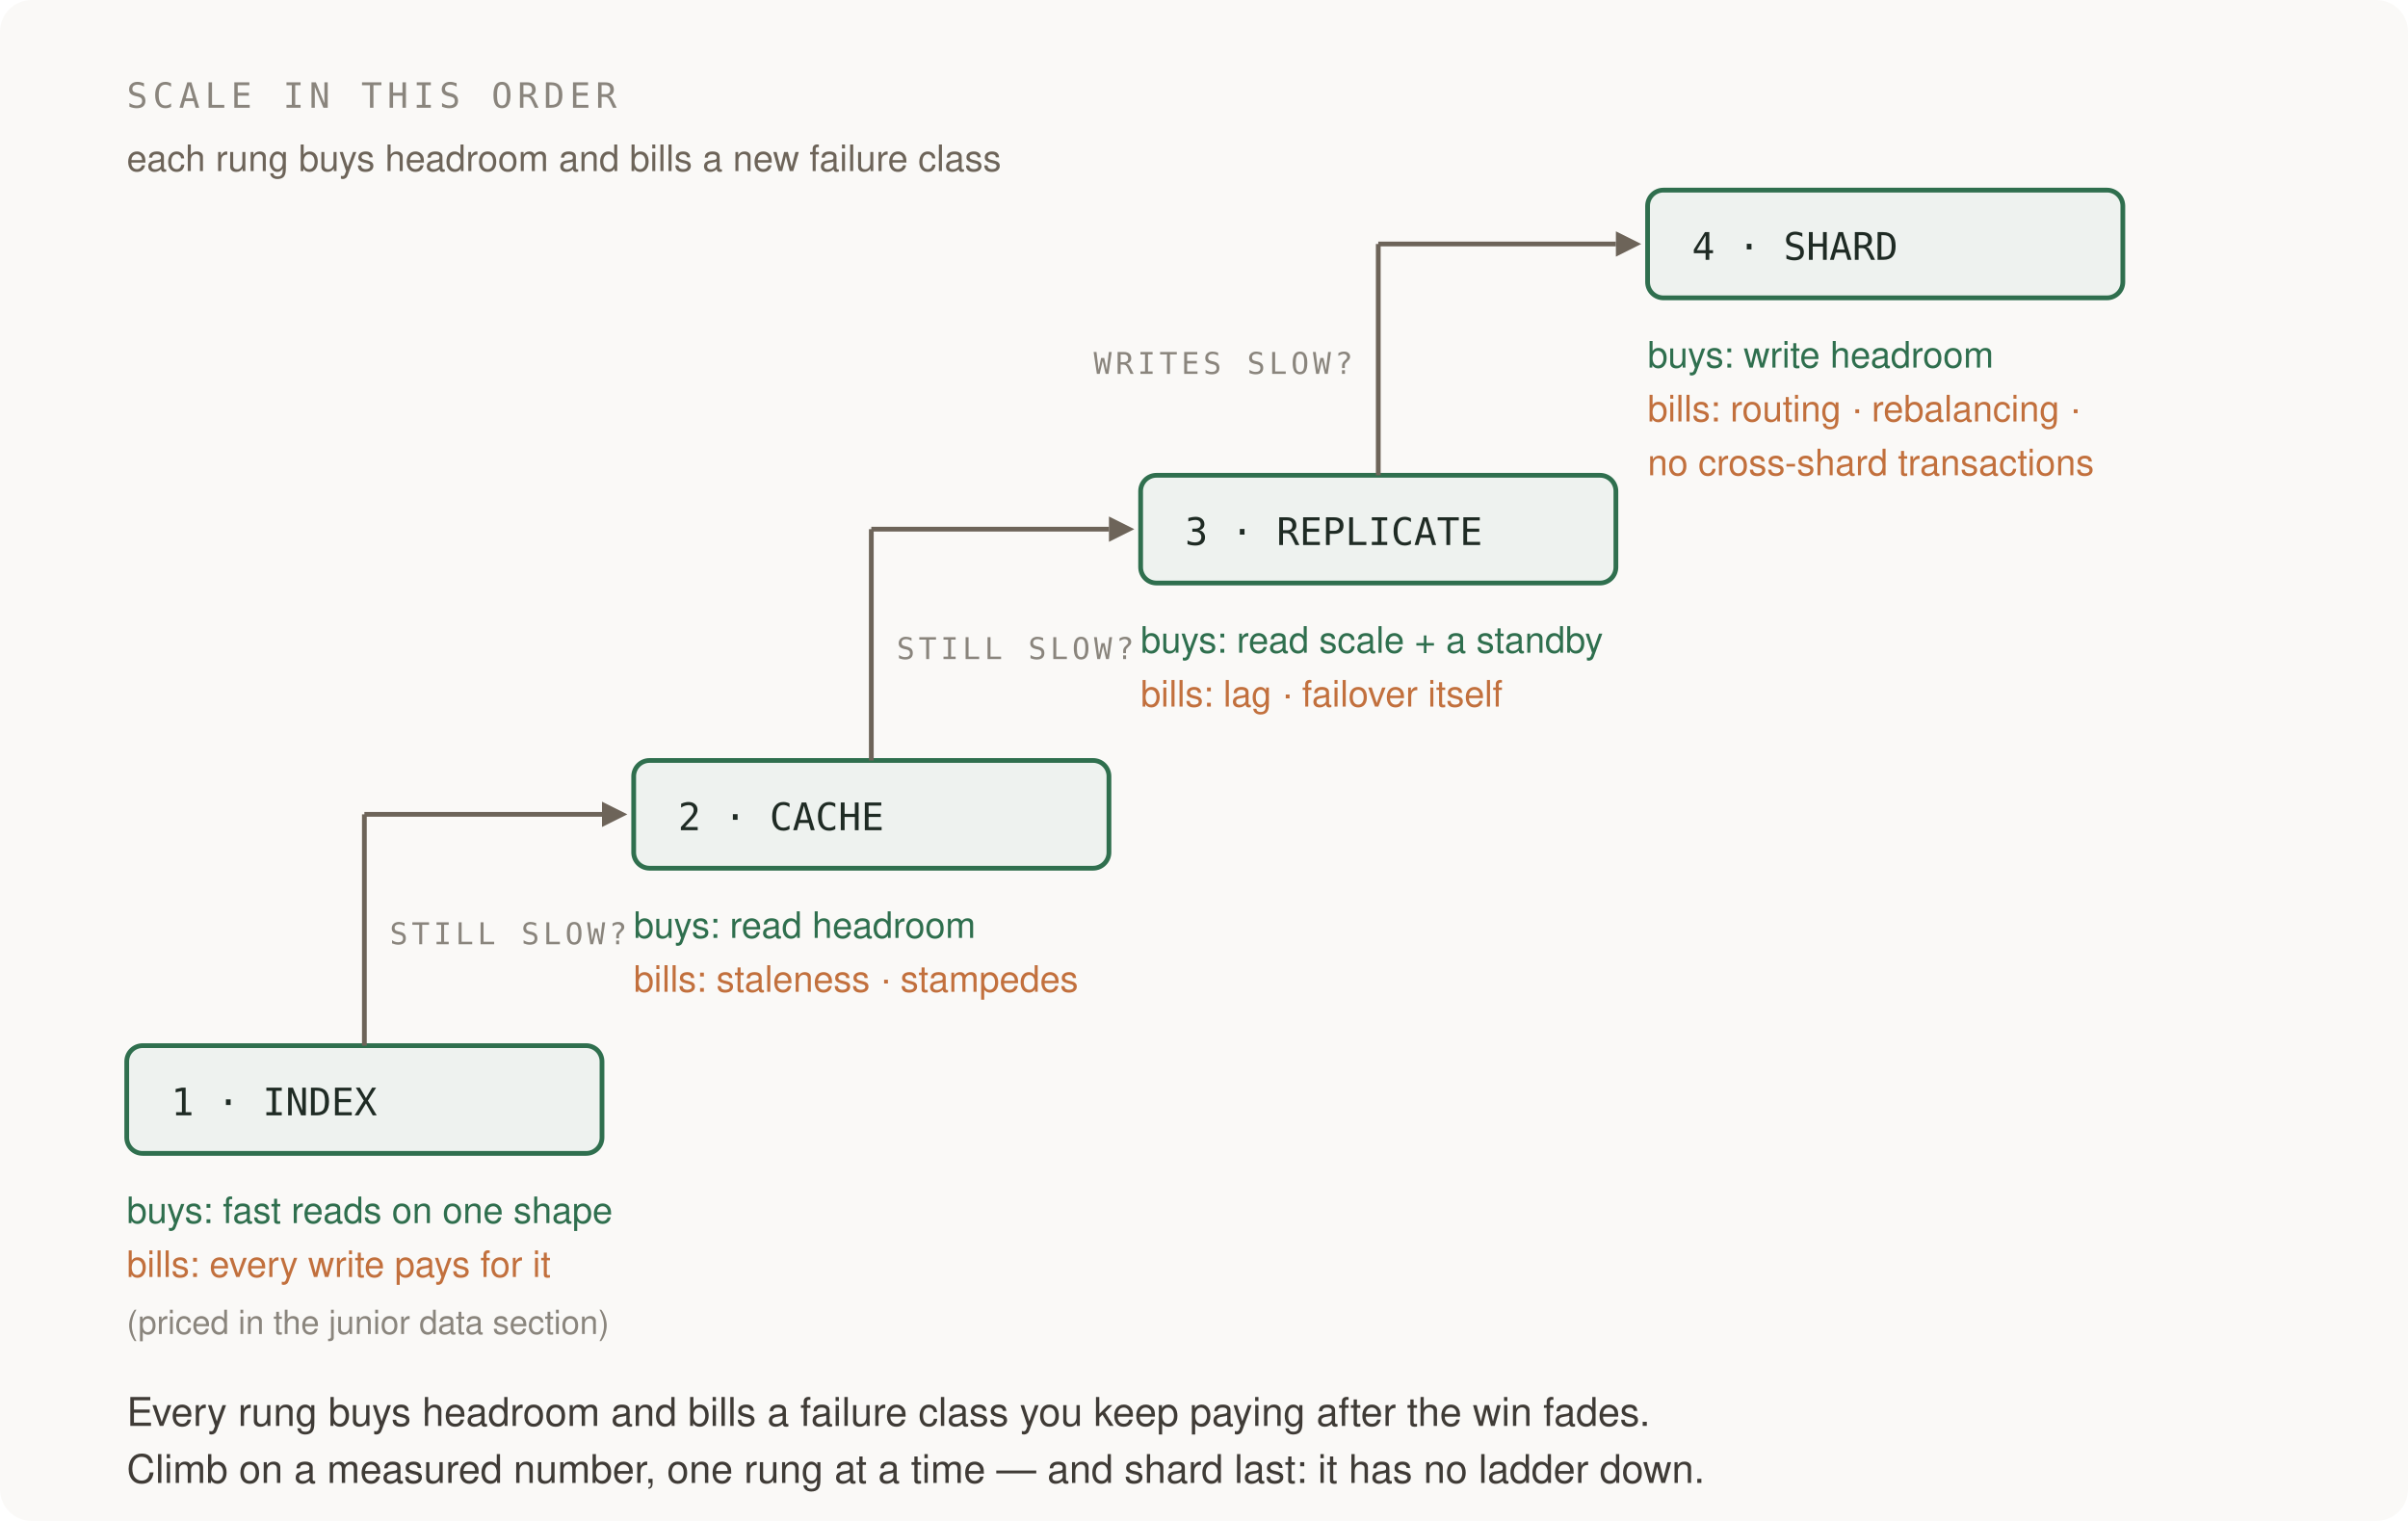
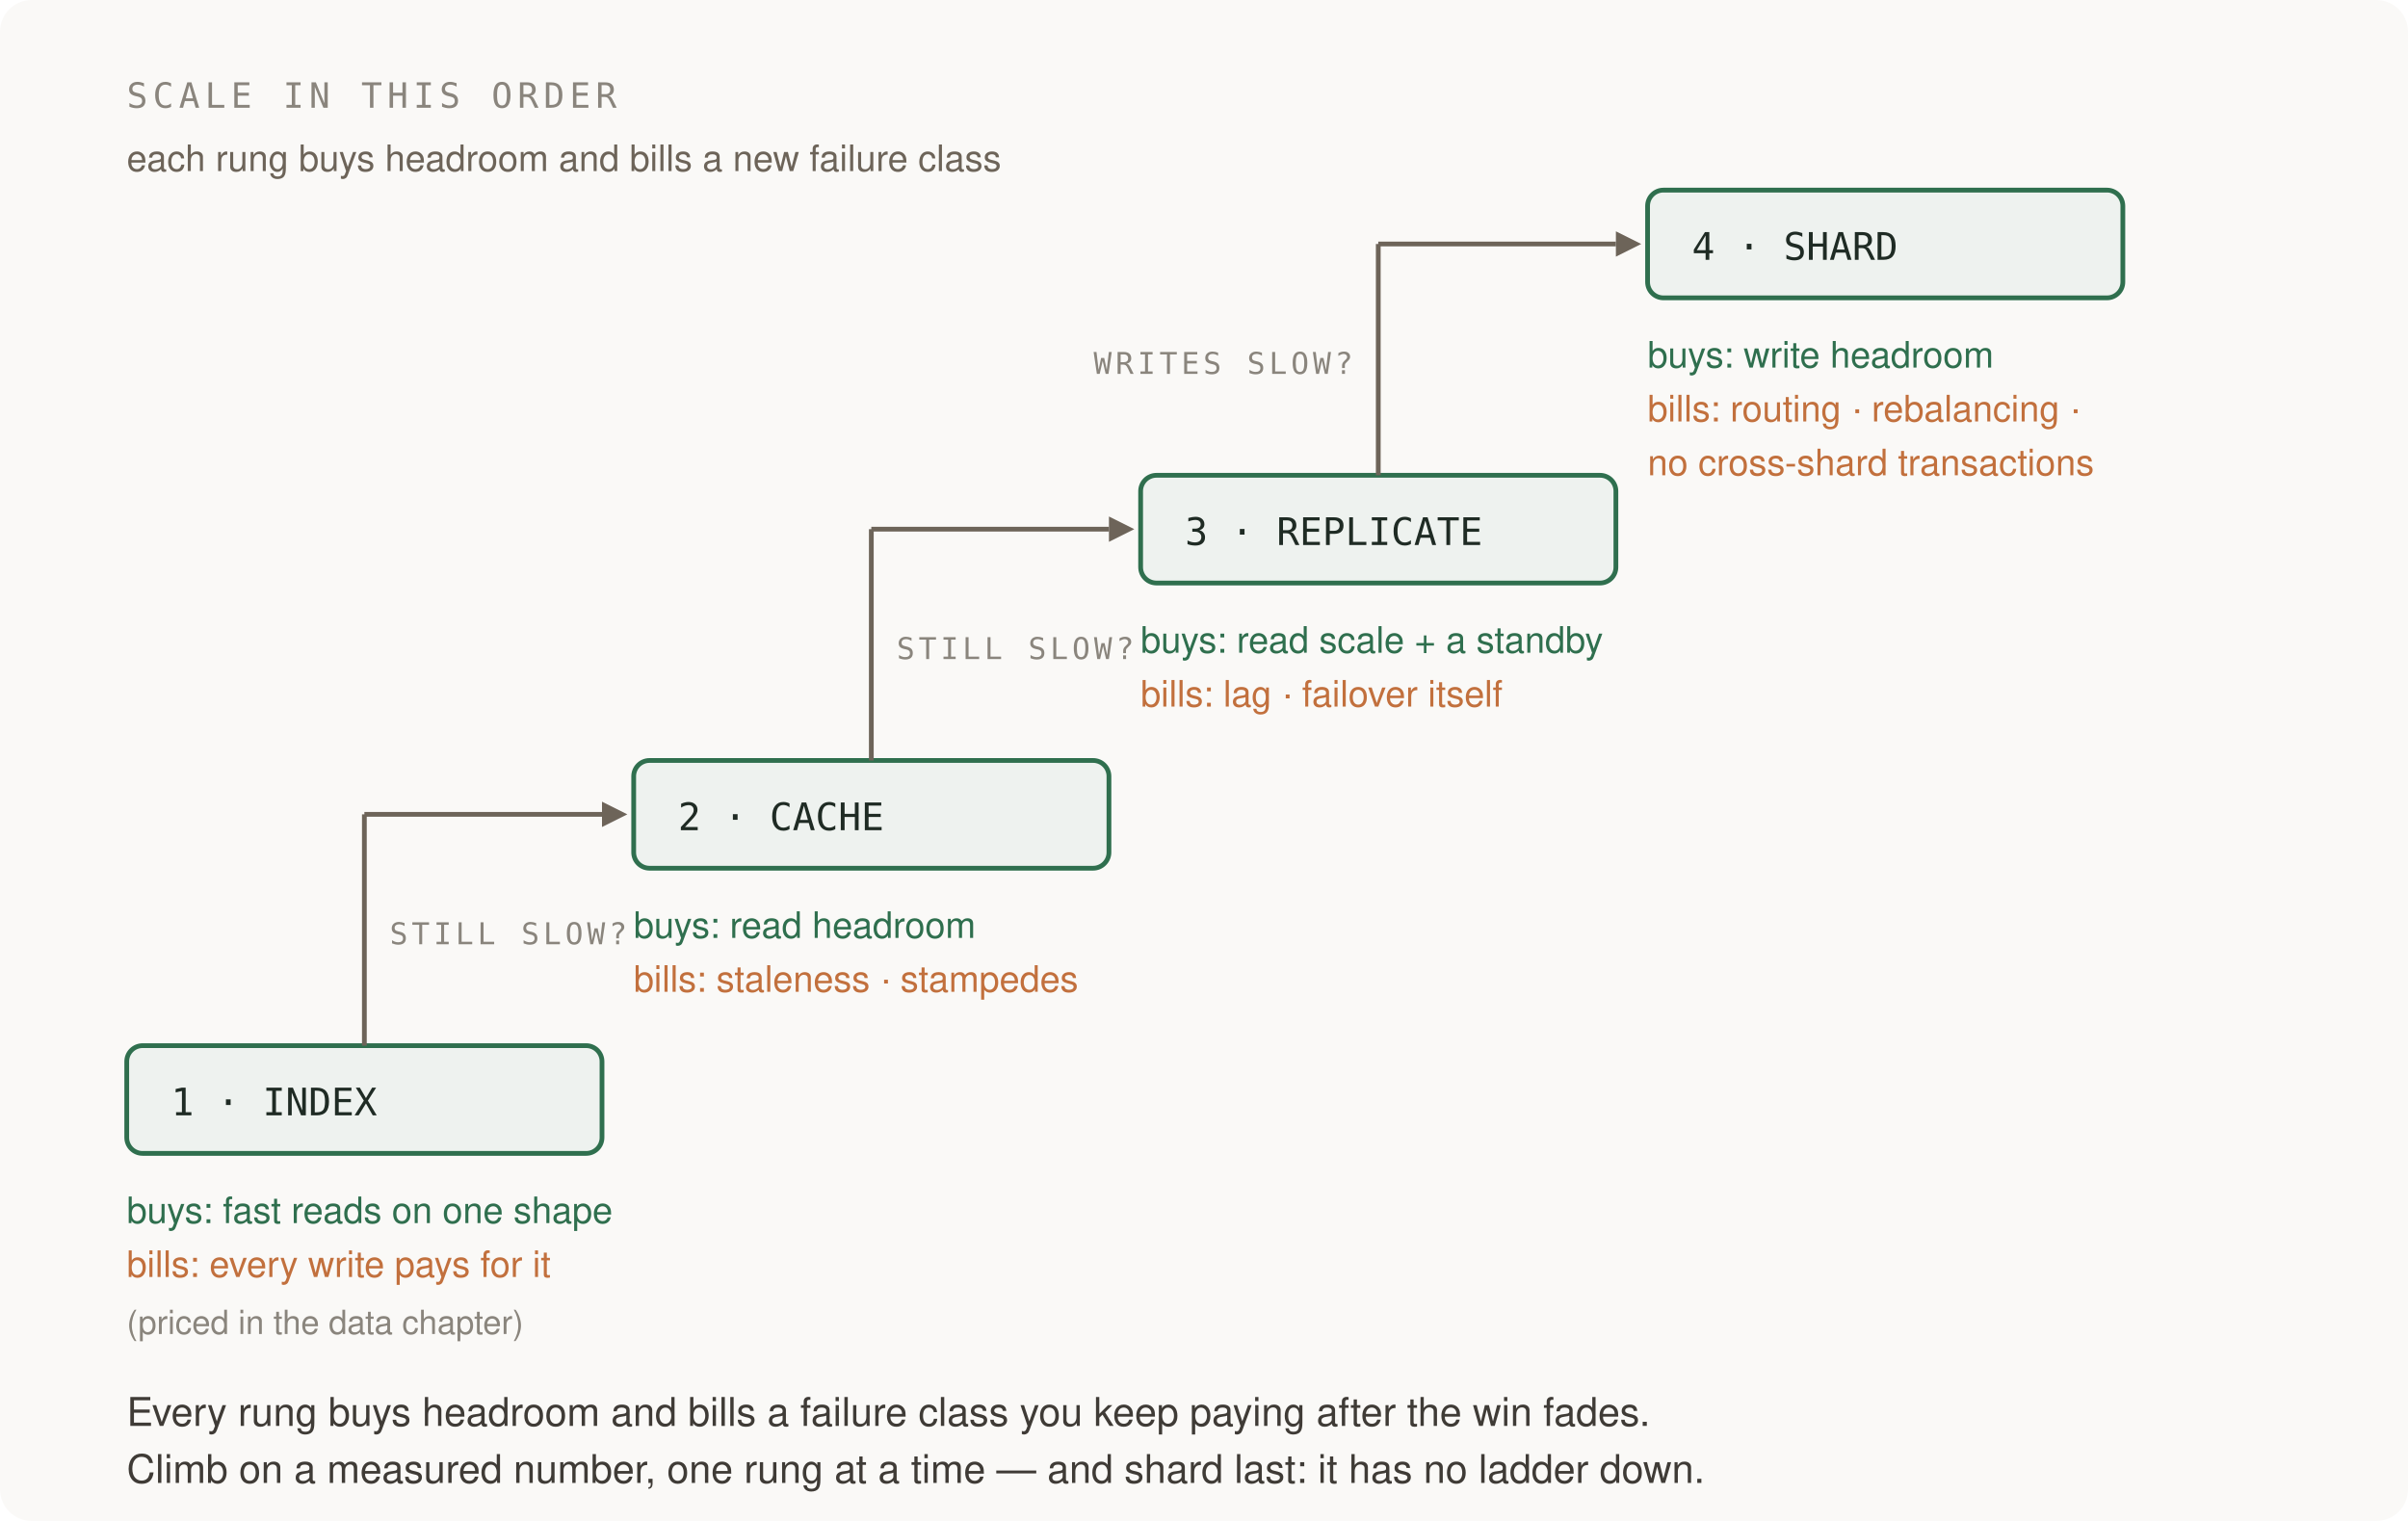
<svg xmlns="http://www.w3.org/2000/svg" viewBox="0 0 760 480" width="760" height="480" role="img" aria-label="The escalation ladder for data under load: index, then cache, then replicas, then shard last. Each rung buys headroom — fast reads, read headroom, read scale, write headroom — and bills a new failure class: write cost on every insert, staleness and stampedes, replication lag and failover itself, routing and rebalancing with no cross-shard transactions.">
  <rect width="760" height="480" rx="10" fill="#faf9f7" />
  <text x="40" y="34" font-family="ui-monospace, SFMono-Regular, Menlo, monospace" font-size="11" fill="#8a857d" letter-spacing="1.6">SCALE IN THIS ORDER</text>
  <text x="40" y="54" font-family="ui-sans-serif, -apple-system, Segoe UI, Helvetica, Arial, sans-serif" font-size="11.5" fill="#6d6459">each rung buys headroom and bills a new failure class</text>
  <rect x="520" y="60" width="150" height="34" rx="5" fill="#eef2ef" stroke="#2f6f4e" stroke-width="1.5" />
  <text x="534" y="82" font-family="ui-monospace, SFMono-Regular, Menlo, monospace" font-size="12" fill="#1f2b24">4 · SHARD</text>
  <text x="520" y="116" font-family="ui-sans-serif, -apple-system, Segoe UI, Helvetica, Arial, sans-serif" font-size="11.5" fill="#2f6f4e">buys: write headroom</text>
  <text x="520" y="133" font-family="ui-sans-serif, -apple-system, Segoe UI, Helvetica, Arial, sans-serif" font-size="11.5" fill="#c2703d">bills: routing · rebalancing ·</text>
  <text x="520" y="150" font-family="ui-sans-serif, -apple-system, Segoe UI, Helvetica, Arial, sans-serif" font-size="11.5" fill="#c2703d">no cross-shard transactions</text>
  <rect x="360" y="150" width="150" height="34" rx="5" fill="#eef2ef" stroke="#2f6f4e" stroke-width="1.5" />
  <text x="374" y="172" font-family="ui-monospace, SFMono-Regular, Menlo, monospace" font-size="12" fill="#1f2b24">3 · REPLICATE</text>
  <text x="360" y="206" font-family="ui-sans-serif, -apple-system, Segoe UI, Helvetica, Arial, sans-serif" font-size="11.5" fill="#2f6f4e">buys: read scale + a standby</text>
  <text x="360" y="223" font-family="ui-sans-serif, -apple-system, Segoe UI, Helvetica, Arial, sans-serif" font-size="11.5" fill="#c2703d">bills: lag · failover itself</text>
  <rect x="200" y="240" width="150" height="34" rx="5" fill="#eef2ef" stroke="#2f6f4e" stroke-width="1.5" />
  <text x="214" y="262" font-family="ui-monospace, SFMono-Regular, Menlo, monospace" font-size="12" fill="#1f2b24">2 · CACHE</text>
  <text x="200" y="296" font-family="ui-sans-serif, -apple-system, Segoe UI, Helvetica, Arial, sans-serif" font-size="11.5" fill="#2f6f4e">buys: read headroom</text>
  <text x="200" y="313" font-family="ui-sans-serif, -apple-system, Segoe UI, Helvetica, Arial, sans-serif" font-size="11.5" fill="#c2703d">bills: staleness · stampedes</text>
  <rect x="40" y="330" width="150" height="34" rx="5" fill="#eef2ef" stroke="#2f6f4e" stroke-width="1.5" />
  <text x="54" y="352" font-family="ui-monospace, SFMono-Regular, Menlo, monospace" font-size="12" fill="#1f2b24">1 · INDEX</text>
  <text x="40" y="386" font-family="ui-sans-serif, -apple-system, Segoe UI, Helvetica, Arial, sans-serif" font-size="11.5" fill="#2f6f4e">buys: fast reads on one shape</text>
  <text x="40" y="403" font-family="ui-sans-serif, -apple-system, Segoe UI, Helvetica, Arial, sans-serif" font-size="11.5" fill="#c2703d">bills: every write pays for it</text>
-   <text x="40" y="421" font-family="ui-sans-serif, -apple-system, Segoe UI, Helvetica, Arial, sans-serif" font-size="10.5" fill="#8a857d">(priced in the junior data section)</text>
+   <text x="40" y="421" font-family="ui-sans-serif, -apple-system, Segoe UI, Helvetica, Arial, sans-serif" font-size="10.5" fill="#8a857d">(priced in the data chapter)</text>
  <line x1="115" y1="330" x2="115" y2="257" stroke="#6d6459" stroke-width="1.5" />
  <line x1="115" y1="257" x2="190" y2="257" stroke="#6d6459" stroke-width="1.5" />
  <polygon points="198,257 190,253 190,261" fill="#6d6459" />
  <text x="123" y="298" font-family="ui-monospace, SFMono-Regular, Menlo, monospace" font-size="9.5" fill="#8a857d" letter-spacing="1.2">STILL SLOW?</text>
  <line x1="275" y1="240" x2="275" y2="167" stroke="#6d6459" stroke-width="1.5" />
  <line x1="275" y1="167" x2="350" y2="167" stroke="#6d6459" stroke-width="1.5" />
  <polygon points="358,167 350,163 350,171" fill="#6d6459" />
  <text x="283" y="208" font-family="ui-monospace, SFMono-Regular, Menlo, monospace" font-size="9.5" fill="#8a857d" letter-spacing="1.2">STILL SLOW?</text>
  <line x1="435" y1="150" x2="435" y2="77" stroke="#6d6459" stroke-width="1.5" />
  <line x1="435" y1="77" x2="510" y2="77" stroke="#6d6459" stroke-width="1.5" />
  <polygon points="518,77 510,73 510,81" fill="#6d6459" />
  <text x="427" y="118" text-anchor="end" font-family="ui-monospace, SFMono-Regular, Menlo, monospace" font-size="9.5" fill="#8a857d" letter-spacing="1.2">WRITES SLOW?</text>
  <text x="40" y="450" font-family="ui-sans-serif, -apple-system, Segoe UI, Helvetica, Arial, sans-serif" font-size="12.5" fill="#3f3b36">Every rung buys headroom and bills a failure class you keep paying after the win fades.</text>
  <text x="40" y="468" font-family="ui-sans-serif, -apple-system, Segoe UI, Helvetica, Arial, sans-serif" font-size="12.5" fill="#3f3b36">Climb on a measured number, one rung at a time — and shard last: it has no ladder down.</text>
</svg>
